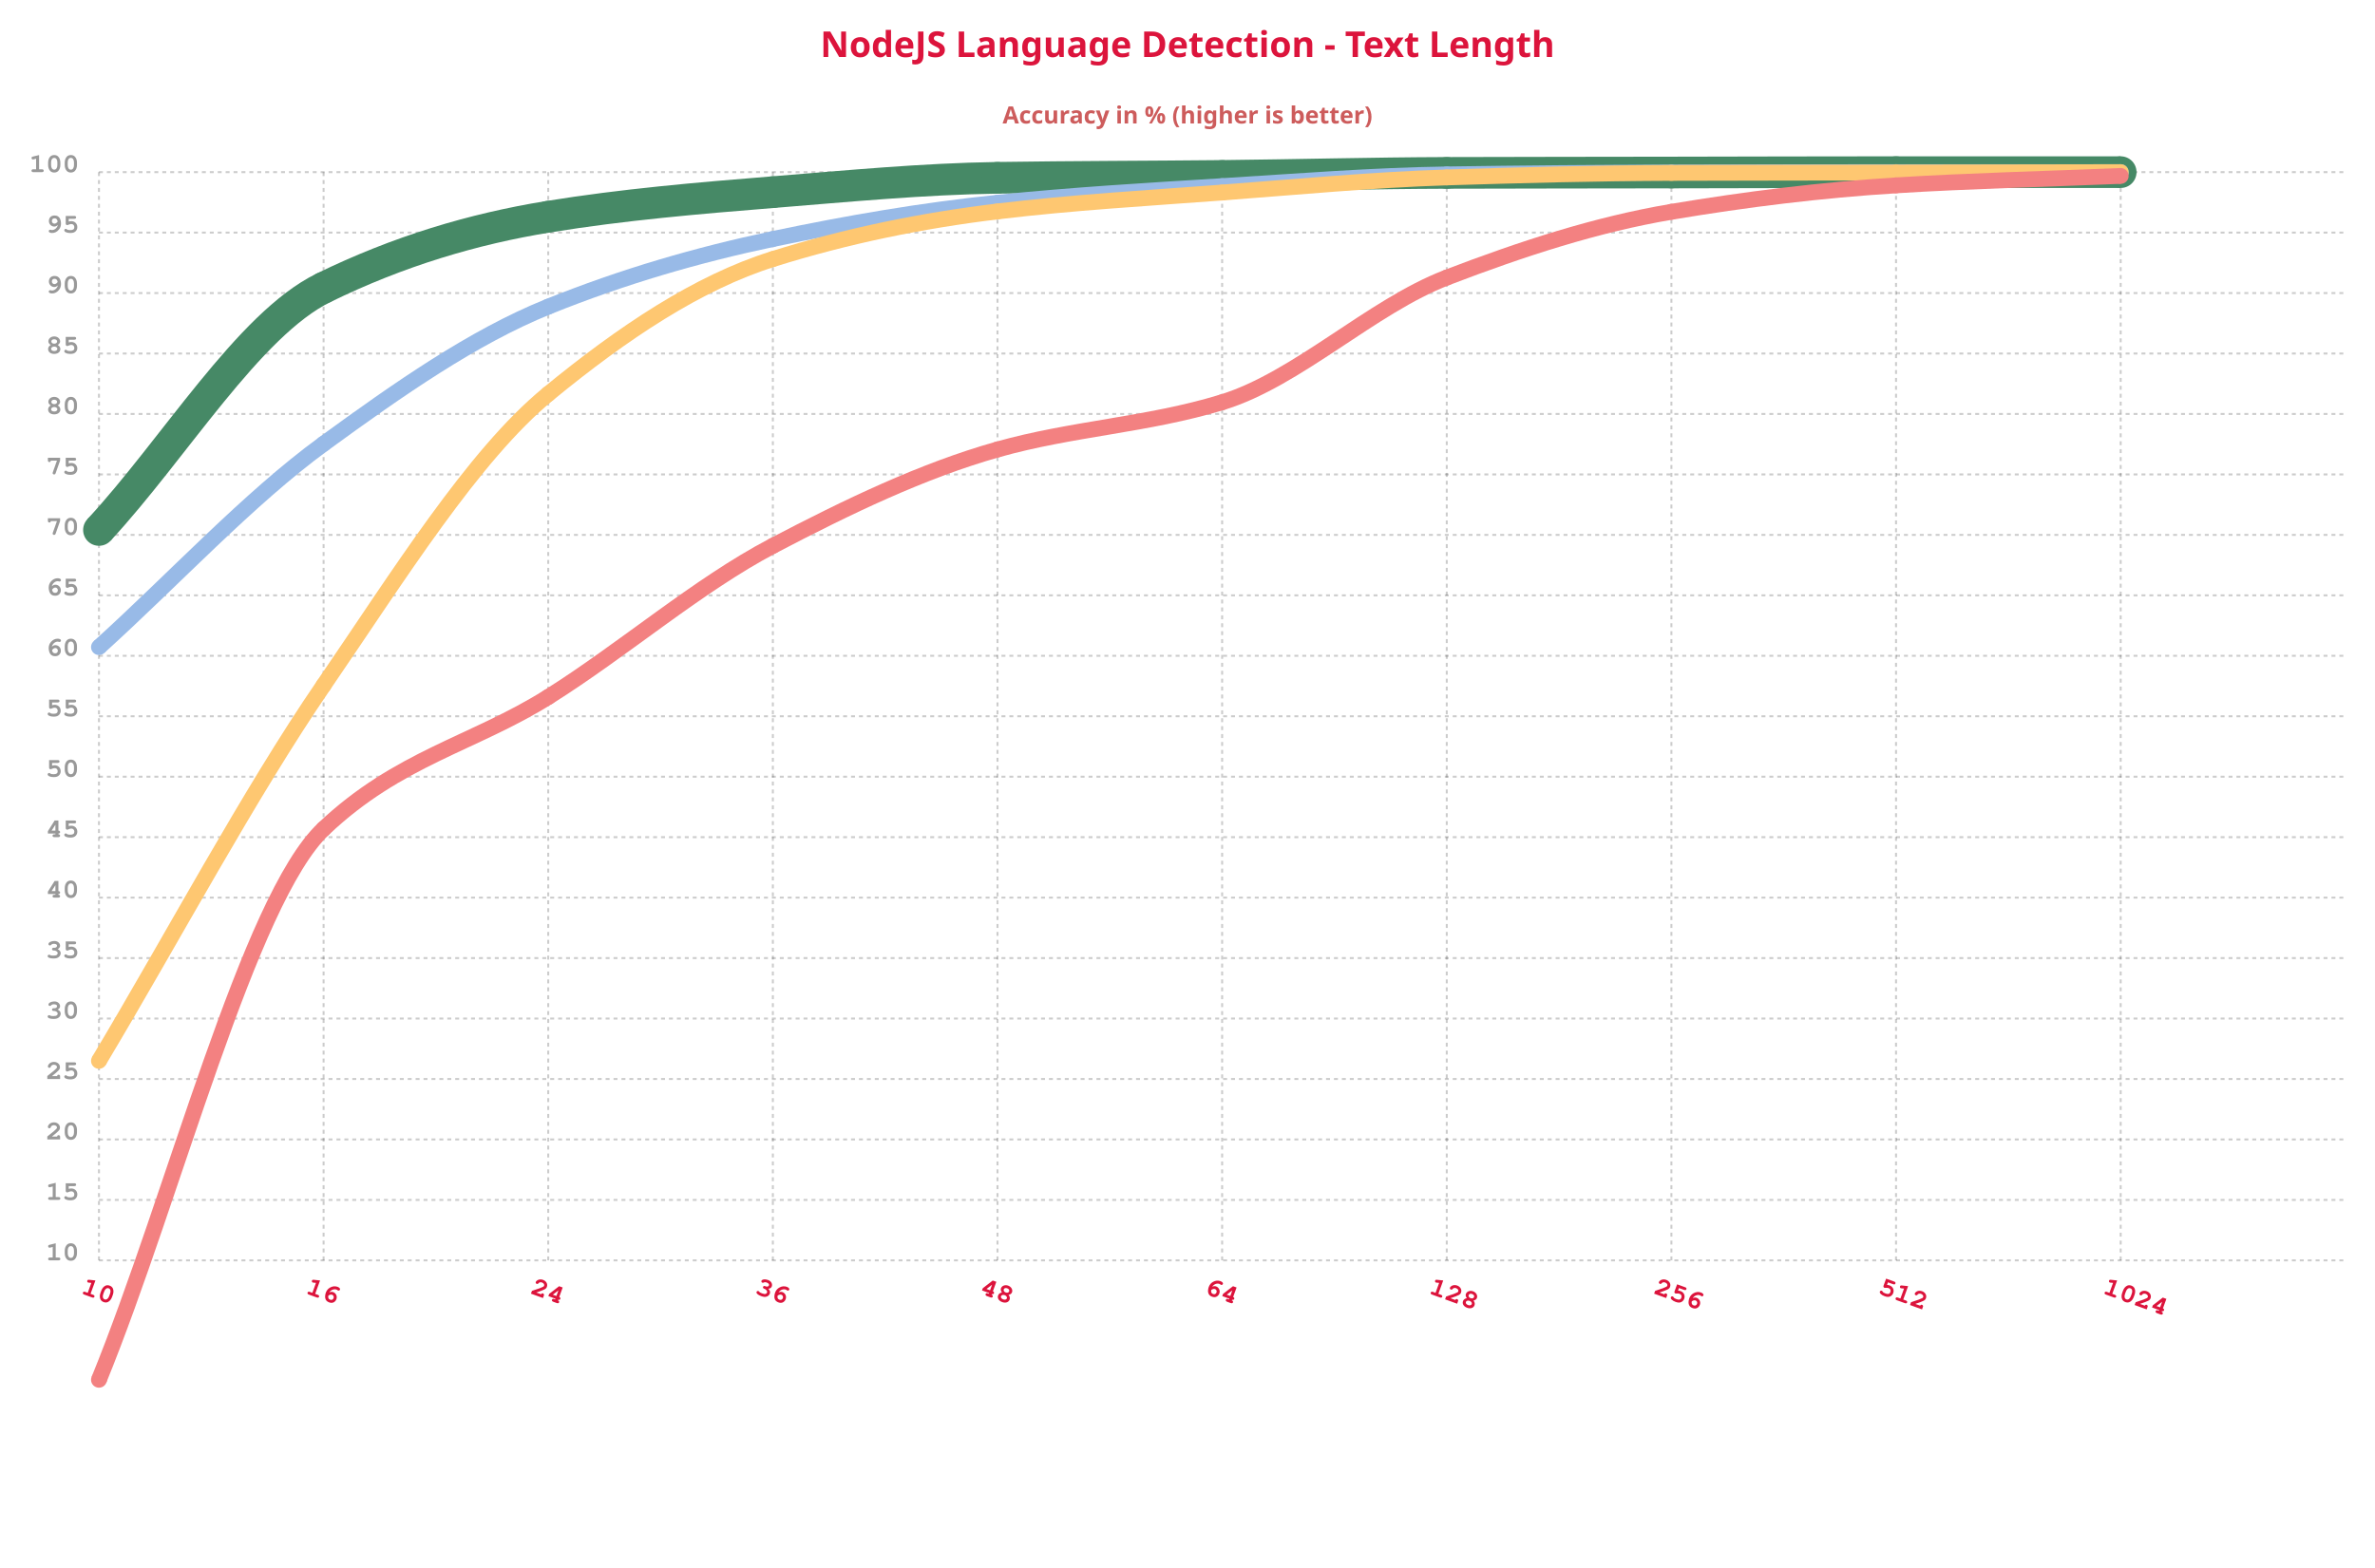
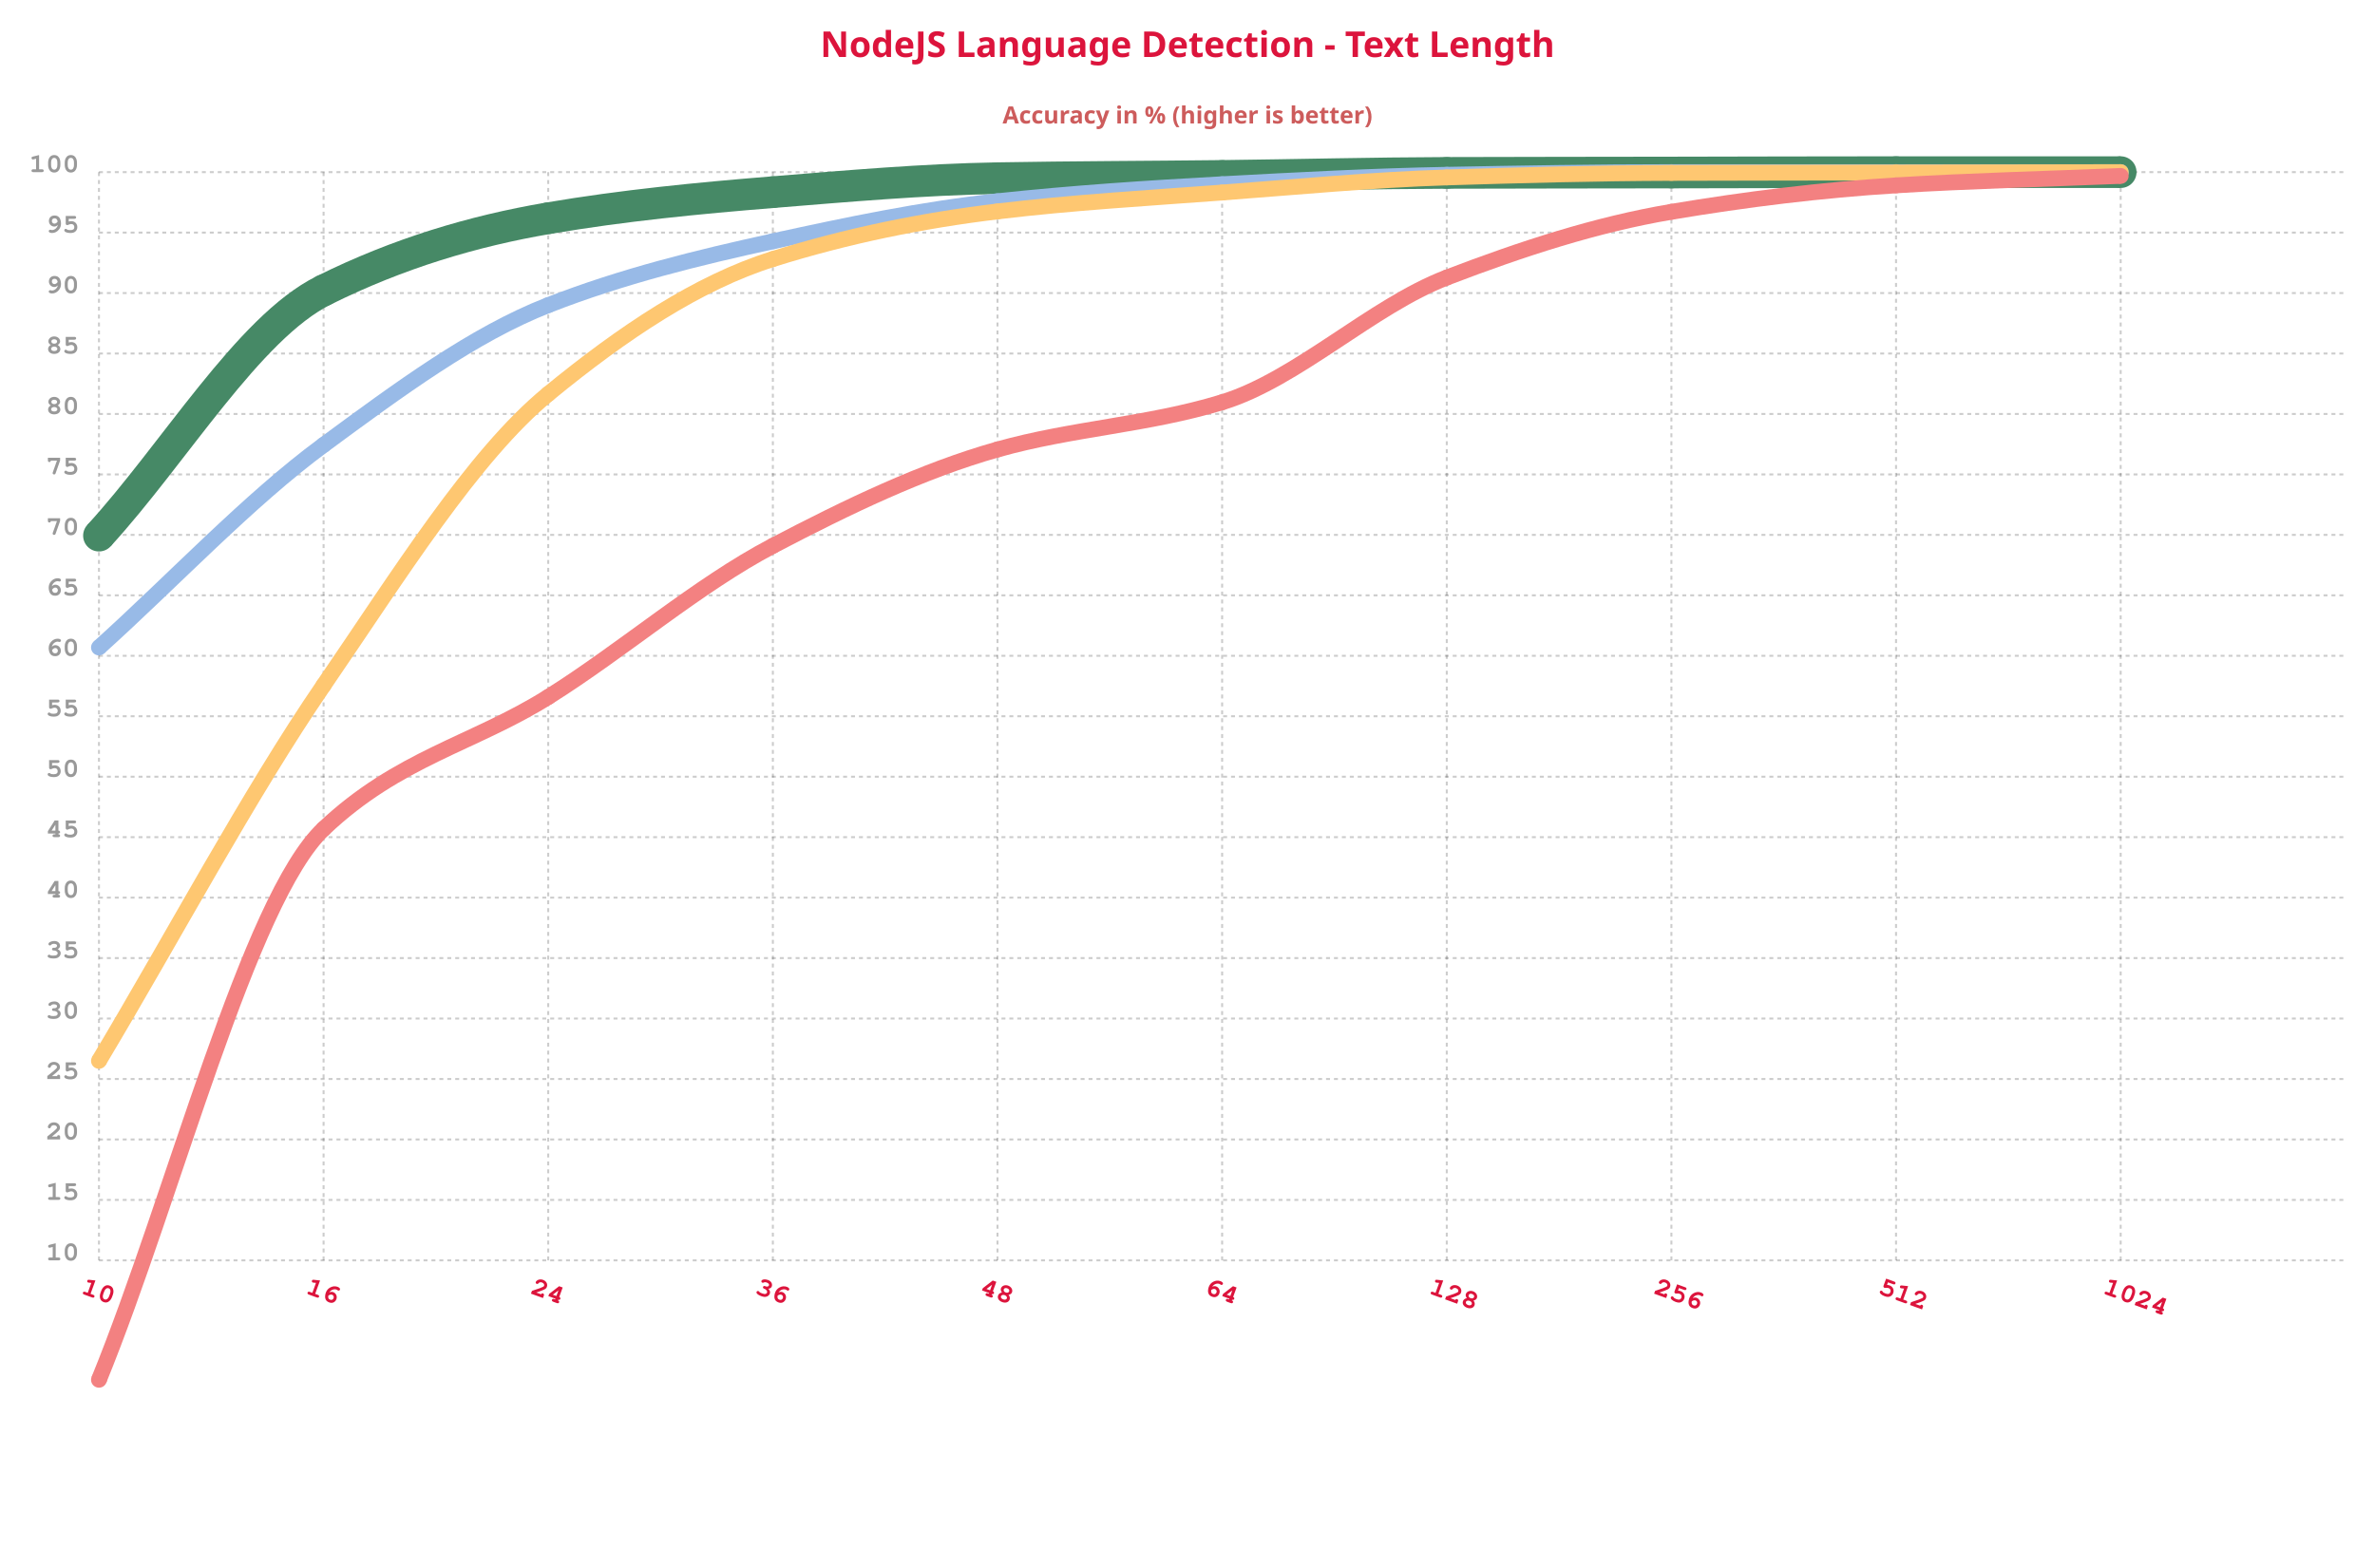
<svg xmlns="http://www.w3.org/2000/svg" xmlns:ns1="http://gionkunz.github.com/chartist-js/ct" width="1200" height="792" class="ct-chart-line" style="background:#FFF;background:#FFF;">
  <g class="ct-grids" transform="translate(0, 72)">
    <line x1="50" x2="50" y1="15" y2="565" class="ct-grid ct-horizontal" style="stroke:rgba(0,0,0,.2);stroke-width:1px;stroke-dasharray:2px;stroke-dasharray:2px;stroke-width:1px;stroke:rgba(0,0,0,.2);" />
    <line x1="163.5" x2="163.5" y1="15" y2="565" class="ct-grid ct-horizontal" style="stroke:rgba(0,0,0,.2);stroke-width:1px;stroke-dasharray:2px;stroke-dasharray:2px;stroke-width:1px;stroke:rgba(0,0,0,.2);" />
    <line x1="277" x2="277" y1="15" y2="565" class="ct-grid ct-horizontal" style="stroke:rgba(0,0,0,.2);stroke-width:1px;stroke-dasharray:2px;stroke-dasharray:2px;stroke-width:1px;stroke:rgba(0,0,0,.2);" />
    <line x1="390.5" x2="390.5" y1="15" y2="565" class="ct-grid ct-horizontal" style="stroke:rgba(0,0,0,.2);stroke-width:1px;stroke-dasharray:2px;stroke-dasharray:2px;stroke-width:1px;stroke:rgba(0,0,0,.2);" />
    <line x1="504" x2="504" y1="15" y2="565" class="ct-grid ct-horizontal" style="stroke:rgba(0,0,0,.2);stroke-width:1px;stroke-dasharray:2px;stroke-dasharray:2px;stroke-width:1px;stroke:rgba(0,0,0,.2);" />
    <line x1="617.5" x2="617.5" y1="15" y2="565" class="ct-grid ct-horizontal" style="stroke:rgba(0,0,0,.2);stroke-width:1px;stroke-dasharray:2px;stroke-dasharray:2px;stroke-width:1px;stroke:rgba(0,0,0,.2);" />
    <line x1="731" x2="731" y1="15" y2="565" class="ct-grid ct-horizontal" style="stroke:rgba(0,0,0,.2);stroke-width:1px;stroke-dasharray:2px;stroke-dasharray:2px;stroke-width:1px;stroke:rgba(0,0,0,.2);" />
    <line x1="844.5" x2="844.5" y1="15" y2="565" class="ct-grid ct-horizontal" style="stroke:rgba(0,0,0,.2);stroke-width:1px;stroke-dasharray:2px;stroke-dasharray:2px;stroke-width:1px;stroke:rgba(0,0,0,.2);" />
    <line x1="958" x2="958" y1="15" y2="565" class="ct-grid ct-horizontal" style="stroke:rgba(0,0,0,.2);stroke-width:1px;stroke-dasharray:2px;stroke-dasharray:2px;stroke-width:1px;stroke:rgba(0,0,0,.2);" />
    <line x1="1071.5" x2="1071.5" y1="15" y2="565" class="ct-grid ct-horizontal" style="stroke:rgba(0,0,0,.2);stroke-width:1px;stroke-dasharray:2px;stroke-dasharray:2px;stroke-width:1px;stroke:rgba(0,0,0,.2);" />
    <line y1="565" y2="565" x1="50" x2="1185" class="ct-grid ct-vertical" style="stroke:rgba(0,0,0,.2);stroke-width:1px;stroke-dasharray:2px;stroke-dasharray:2px;stroke-width:1px;stroke:rgba(0,0,0,.2);" />
    <line y1="534.444" y2="534.444" x1="50" x2="1185" class="ct-grid ct-vertical" style="stroke:rgba(0,0,0,.2);stroke-width:1px;stroke-dasharray:2px;stroke-dasharray:2px;stroke-width:1px;stroke:rgba(0,0,0,.2);" />
    <line y1="503.889" y2="503.889" x1="50" x2="1185" class="ct-grid ct-vertical" style="stroke:rgba(0,0,0,.2);stroke-width:1px;stroke-dasharray:2px;stroke-dasharray:2px;stroke-width:1px;stroke:rgba(0,0,0,.2);" />
    <line y1="473.333" y2="473.333" x1="50" x2="1185" class="ct-grid ct-vertical" style="stroke:rgba(0,0,0,.2);stroke-width:1px;stroke-dasharray:2px;stroke-dasharray:2px;stroke-width:1px;stroke:rgba(0,0,0,.2);" />
    <line y1="442.778" y2="442.778" x1="50" x2="1185" class="ct-grid ct-vertical" style="stroke:rgba(0,0,0,.2);stroke-width:1px;stroke-dasharray:2px;stroke-dasharray:2px;stroke-width:1px;stroke:rgba(0,0,0,.2);" />
    <line y1="412.222" y2="412.222" x1="50" x2="1185" class="ct-grid ct-vertical" style="stroke:rgba(0,0,0,.2);stroke-width:1px;stroke-dasharray:2px;stroke-dasharray:2px;stroke-width:1px;stroke:rgba(0,0,0,.2);" />
    <line y1="381.667" y2="381.667" x1="50" x2="1185" class="ct-grid ct-vertical" style="stroke:rgba(0,0,0,.2);stroke-width:1px;stroke-dasharray:2px;stroke-dasharray:2px;stroke-width:1px;stroke:rgba(0,0,0,.2);" />
    <line y1="351.111" y2="351.111" x1="50" x2="1185" class="ct-grid ct-vertical" style="stroke:rgba(0,0,0,.2);stroke-width:1px;stroke-dasharray:2px;stroke-dasharray:2px;stroke-width:1px;stroke:rgba(0,0,0,.2);" />
    <line y1="320.556" y2="320.556" x1="50" x2="1185" class="ct-grid ct-vertical" style="stroke:rgba(0,0,0,.2);stroke-width:1px;stroke-dasharray:2px;stroke-dasharray:2px;stroke-width:1px;stroke:rgba(0,0,0,.2);" />
    <line y1="290" y2="290" x1="50" x2="1185" class="ct-grid ct-vertical" style="stroke:rgba(0,0,0,.2);stroke-width:1px;stroke-dasharray:2px;stroke-dasharray:2px;stroke-width:1px;stroke:rgba(0,0,0,.2);" />
    <line y1="259.444" y2="259.444" x1="50" x2="1185" class="ct-grid ct-vertical" style="stroke:rgba(0,0,0,.2);stroke-width:1px;stroke-dasharray:2px;stroke-dasharray:2px;stroke-width:1px;stroke:rgba(0,0,0,.2);" />
    <line y1="228.889" y2="228.889" x1="50" x2="1185" class="ct-grid ct-vertical" style="stroke:rgba(0,0,0,.2);stroke-width:1px;stroke-dasharray:2px;stroke-dasharray:2px;stroke-width:1px;stroke:rgba(0,0,0,.2);" />
    <line y1="198.333" y2="198.333" x1="50" x2="1185" class="ct-grid ct-vertical" style="stroke:rgba(0,0,0,.2);stroke-width:1px;stroke-dasharray:2px;stroke-dasharray:2px;stroke-width:1px;stroke:rgba(0,0,0,.2);" />
    <line y1="167.778" y2="167.778" x1="50" x2="1185" class="ct-grid ct-vertical" style="stroke:rgba(0,0,0,.2);stroke-width:1px;stroke-dasharray:2px;stroke-dasharray:2px;stroke-width:1px;stroke:rgba(0,0,0,.2);" />
    <line y1="137.222" y2="137.222" x1="50" x2="1185" class="ct-grid ct-vertical" style="stroke:rgba(0,0,0,.2);stroke-width:1px;stroke-dasharray:2px;stroke-dasharray:2px;stroke-width:1px;stroke:rgba(0,0,0,.2);" />
    <line y1="106.667" y2="106.667" x1="50" x2="1185" class="ct-grid ct-vertical" style="stroke:rgba(0,0,0,.2);stroke-width:1px;stroke-dasharray:2px;stroke-dasharray:2px;stroke-width:1px;stroke:rgba(0,0,0,.2);" />
    <line y1="76.111" y2="76.111" x1="50" x2="1185" class="ct-grid ct-vertical" style="stroke:rgba(0,0,0,.2);stroke-width:1px;stroke-dasharray:2px;stroke-dasharray:2px;stroke-width:1px;stroke:rgba(0,0,0,.2);" />
    <line y1="45.556" y2="45.556" x1="50" x2="1185" class="ct-grid ct-vertical" style="stroke:rgba(0,0,0,.2);stroke-width:1px;stroke-dasharray:2px;stroke-dasharray:2px;stroke-width:1px;stroke:rgba(0,0,0,.2);" />
    <line y1="15" y2="15" x1="50" x2="1185" class="ct-grid ct-vertical" style="stroke:rgba(0,0,0,.2);stroke-width:1px;stroke-dasharray:2px;stroke-dasharray:2px;stroke-width:1px;stroke:rgba(0,0,0,.2);" />
  </g>
  <g transform="translate(0, 72)">
    <g class="ct-series ct-series-a">
-       <path d="M50,195.85C87.833,155.046,125.667,91.945,163.5,73.438C201.333,54.93,239.167,43.684,277,37.535C314.833,31.385,352.667,28.174,390.5,25.121C428.333,22.068,466.167,18.427,504,17.864C541.833,17.302,579.667,17.301,617.5,16.91C655.333,16.518,693.167,15.495,731,15.382C768.833,15.269,806.667,15.254,844.5,15.191C882.333,15.127,920.167,15,958,15C995.833,15,1033.667,15,1071.5,15" class="ct-line" style="stroke:#d70206;stroke:#d70206;fill:none;stroke-width:4px;stroke-width:4px;fill:none;stroke:#468966;stroke-width:16px !important;stroke-width:16px !important;stroke:#468966;" />
-       <line x1="50" y1="195.85" x2="50.01" y2="195.85" class="ct-point" ns1:value="70.4063" style="stroke:#d70206;stroke:#d70206;stroke-width:10px;stroke-linecap:round;stroke-linecap:round;stroke-width:10px;stroke:#468966;stroke-width:16px !important;stroke-width:16px !important;stroke:#468966;" />
-       <line x1="163.5" y1="73.438" x2="163.51" y2="73.438" class="ct-point" ns1:value="90.4375" style="stroke:#d70206;stroke:#d70206;stroke-width:10px;stroke-linecap:round;stroke-linecap:round;stroke-width:10px;stroke:#468966;stroke-width:16px !important;stroke-width:16px !important;stroke:#468966;" />
-       <line x1="277" y1="37.535" x2="277.01" y2="37.535" class="ct-point" ns1:value="96.3125" style="stroke:#d70206;stroke:#d70206;stroke-width:10px;stroke-linecap:round;stroke-linecap:round;stroke-width:10px;stroke:#468966;stroke-width:16px !important;stroke-width:16px !important;stroke:#468966;" />
+       <path d="M50,198.715C87.833,157.402,125.667,93.562,163.5,74.774C201.333,55.986,239.167,44.752,277,38.299C314.833,31.845,352.667,28.188,390.5,25.121C428.333,22.055,466.167,18.713,504,18.056C541.833,17.398,579.667,17.346,617.5,16.91C655.333,16.473,693.167,15.495,731,15.382C768.833,15.269,806.667,15.254,844.5,15.191C882.333,15.127,920.167,15,958,15C995.833,15,1033.667,15,1071.5,15" class="ct-line" style="stroke:#d70206;stroke:#d70206;fill:none;stroke-width:4px;stroke-width:4px;fill:none;stroke:#468966;stroke-width:16px !important;stroke-width:16px !important;stroke:#468966;" />
+       <line x1="50" y1="198.715" x2="50.01" y2="198.715" class="ct-point" ns1:value="69.9375" style="stroke:#d70206;stroke:#d70206;stroke-width:10px;stroke-linecap:round;stroke-linecap:round;stroke-width:10px;stroke:#468966;stroke-width:16px !important;stroke-width:16px !important;stroke:#468966;" />
+       <line x1="163.5" y1="74.774" x2="163.51" y2="74.774" class="ct-point" ns1:value="90.2188" style="stroke:#d70206;stroke:#d70206;stroke-width:10px;stroke-linecap:round;stroke-linecap:round;stroke-width:10px;stroke:#468966;stroke-width:16px !important;stroke-width:16px !important;stroke:#468966;" />
+       <line x1="277" y1="38.299" x2="277.01" y2="38.299" class="ct-point" ns1:value="96.1875" style="stroke:#d70206;stroke:#d70206;stroke-width:10px;stroke-linecap:round;stroke-linecap:round;stroke-width:10px;stroke:#468966;stroke-width:16px !important;stroke-width:16px !important;stroke:#468966;" />
      <line x1="390.5" y1="25.121" x2="390.51" y2="25.121" class="ct-point" ns1:value="98.3438" style="stroke:#d70206;stroke:#d70206;stroke-width:10px;stroke-linecap:round;stroke-linecap:round;stroke-width:10px;stroke:#468966;stroke-width:16px !important;stroke-width:16px !important;stroke:#468966;" />
-       <line x1="504" y1="17.864" x2="504.01" y2="17.864" class="ct-point" ns1:value="99.5313" style="stroke:#d70206;stroke:#d70206;stroke-width:10px;stroke-linecap:round;stroke-linecap:round;stroke-width:10px;stroke:#468966;stroke-width:16px !important;stroke-width:16px !important;stroke:#468966;" />
+       <line x1="504" y1="18.056" x2="504.01" y2="18.056" class="ct-point" ns1:value="99.5" style="stroke:#d70206;stroke:#d70206;stroke-width:10px;stroke-linecap:round;stroke-linecap:round;stroke-width:10px;stroke:#468966;stroke-width:16px !important;stroke-width:16px !important;stroke:#468966;" />
      <line x1="617.5" y1="16.91" x2="617.51" y2="16.91" class="ct-point" ns1:value="99.6875" style="stroke:#d70206;stroke:#d70206;stroke-width:10px;stroke-linecap:round;stroke-linecap:round;stroke-width:10px;stroke:#468966;stroke-width:16px !important;stroke-width:16px !important;stroke:#468966;" />
      <line x1="731" y1="15.382" x2="731.01" y2="15.382" class="ct-point" ns1:value="99.9375" style="stroke:#d70206;stroke:#d70206;stroke-width:10px;stroke-linecap:round;stroke-linecap:round;stroke-width:10px;stroke:#468966;stroke-width:16px !important;stroke-width:16px !important;stroke:#468966;" />
      <line x1="844.5" y1="15.191" x2="844.51" y2="15.191" class="ct-point" ns1:value="99.9688" style="stroke:#d70206;stroke:#d70206;stroke-width:10px;stroke-linecap:round;stroke-linecap:round;stroke-width:10px;stroke:#468966;stroke-width:16px !important;stroke-width:16px !important;stroke:#468966;" />
      <line x1="958" y1="15" x2="958.01" y2="15" class="ct-point" ns1:value="100" style="stroke:#d70206;stroke:#d70206;stroke-width:10px;stroke-linecap:round;stroke-linecap:round;stroke-width:10px;stroke:#468966;stroke-width:16px !important;stroke-width:16px !important;stroke:#468966;" />
      <line x1="1071.5" y1="15" x2="1071.51" y2="15" class="ct-point" ns1:value="100" style="stroke:#d70206;stroke:#d70206;stroke-width:10px;stroke-linecap:round;stroke-linecap:round;stroke-width:10px;stroke:#468966;stroke-width:16px !important;stroke-width:16px !important;stroke:#468966;" />
    </g>
    <g class="ct-series ct-series-b">
-       <path d="M50,255.052C87.833,220.804,125.667,179.904,163.5,152.309C201.333,124.713,239.167,98.249,277,82.986C314.833,67.723,352.667,56.757,390.5,48.802C428.333,40.846,466.167,34.31,504,30.468C541.833,26.627,579.667,24.381,617.5,22.066C655.333,19.75,693.167,16.694,731,16.146C768.833,15.598,806.667,15.297,844.5,15.191C882.333,15.085,920.167,15,958,15C995.833,15,1033.667,15,1071.5,15" class="ct-line" style="stroke:#f05b4f;stroke:#f05b4f;fill:none;stroke-width:4px;stroke-width:4px;fill:none;stroke:#98BAE7;stroke-width:8px !important;stroke-width:8px !important;stroke:#98BAE7;" />
-       <line x1="50" y1="255.052" x2="50.01" y2="255.052" class="ct-point" ns1:value="60.7188" style="stroke:#f05b4f;stroke:#f05b4f;stroke-width:10px;stroke-linecap:round;stroke-linecap:round;stroke-width:10px;stroke:#98BAE7;stroke-width:8px !important;stroke-width:8px !important;stroke:#98BAE7;" />
-       <line x1="163.5" y1="152.309" x2="163.51" y2="152.309" class="ct-point" ns1:value="77.5313" style="stroke:#f05b4f;stroke:#f05b4f;stroke-width:10px;stroke-linecap:round;stroke-linecap:round;stroke-width:10px;stroke:#98BAE7;stroke-width:8px !important;stroke-width:8px !important;stroke:#98BAE7;" />
-       <line x1="277" y1="82.986" x2="277.01" y2="82.986" class="ct-point" ns1:value="88.875" style="stroke:#f05b4f;stroke:#f05b4f;stroke-width:10px;stroke-linecap:round;stroke-linecap:round;stroke-width:10px;stroke:#98BAE7;stroke-width:8px !important;stroke-width:8px !important;stroke:#98BAE7;" />
-       <line x1="390.5" y1="48.802" x2="390.51" y2="48.802" class="ct-point" ns1:value="94.4688" style="stroke:#f05b4f;stroke:#f05b4f;stroke-width:10px;stroke-linecap:round;stroke-linecap:round;stroke-width:10px;stroke:#98BAE7;stroke-width:8px !important;stroke-width:8px !important;stroke:#98BAE7;" />
-       <line x1="504" y1="30.468" x2="504.01" y2="30.468" class="ct-point" ns1:value="97.4688" style="stroke:#f05b4f;stroke:#f05b4f;stroke-width:10px;stroke-linecap:round;stroke-linecap:round;stroke-width:10px;stroke:#98BAE7;stroke-width:8px !important;stroke-width:8px !important;stroke:#98BAE7;" />
-       <line x1="617.5" y1="22.066" x2="617.51" y2="22.066" class="ct-point" ns1:value="98.8438" style="stroke:#f05b4f;stroke:#f05b4f;stroke-width:10px;stroke-linecap:round;stroke-linecap:round;stroke-width:10px;stroke:#98BAE7;stroke-width:8px !important;stroke-width:8px !important;stroke:#98BAE7;" />
-       <line x1="731" y1="16.146" x2="731.01" y2="16.146" class="ct-point" ns1:value="99.8125" style="stroke:#f05b4f;stroke:#f05b4f;stroke-width:10px;stroke-linecap:round;stroke-linecap:round;stroke-width:10px;stroke:#98BAE7;stroke-width:8px !important;stroke-width:8px !important;stroke:#98BAE7;" />
-       <line x1="844.5" y1="15.191" x2="844.51" y2="15.191" class="ct-point" ns1:value="99.9688" style="stroke:#f05b4f;stroke:#f05b4f;stroke-width:10px;stroke-linecap:round;stroke-linecap:round;stroke-width:10px;stroke:#98BAE7;stroke-width:8px !important;stroke-width:8px !important;stroke:#98BAE7;" />
+       <path d="M50,255.243C87.833,221.123,125.667,180.751,163.5,152.882C201.333,125.013,239.167,96.992,277,82.222C314.833,67.452,352.667,58.241,390.5,49.948C428.333,41.654,466.167,33.726,504,29.705C541.833,25.683,579.667,23.157,617.5,21.111C655.333,19.065,693.167,17.033,731,16.337C768.833,15.64,806.667,15,844.5,15C882.333,15,920.167,15,958,15C995.833,15,1033.667,15,1071.5,15" class="ct-line" style="stroke:#f05b4f;stroke:#f05b4f;fill:none;stroke-width:4px;stroke-width:4px;fill:none;stroke:#98BAE7;stroke-width:8px !important;stroke-width:8px !important;stroke:#98BAE7;" />
+       <line x1="50" y1="255.243" x2="50.01" y2="255.243" class="ct-point" ns1:value="60.6875" style="stroke:#f05b4f;stroke:#f05b4f;stroke-width:10px;stroke-linecap:round;stroke-linecap:round;stroke-width:10px;stroke:#98BAE7;stroke-width:8px !important;stroke-width:8px !important;stroke:#98BAE7;" />
+       <line x1="163.5" y1="152.882" x2="163.51" y2="152.882" class="ct-point" ns1:value="77.4375" style="stroke:#f05b4f;stroke:#f05b4f;stroke-width:10px;stroke-linecap:round;stroke-linecap:round;stroke-width:10px;stroke:#98BAE7;stroke-width:8px !important;stroke-width:8px !important;stroke:#98BAE7;" />
+       <line x1="277" y1="82.222" x2="277.01" y2="82.222" class="ct-point" ns1:value="89" style="stroke:#f05b4f;stroke:#f05b4f;stroke-width:10px;stroke-linecap:round;stroke-linecap:round;stroke-width:10px;stroke:#98BAE7;stroke-width:8px !important;stroke-width:8px !important;stroke:#98BAE7;" />
+       <line x1="390.5" y1="49.948" x2="390.51" y2="49.948" class="ct-point" ns1:value="94.2813" style="stroke:#f05b4f;stroke:#f05b4f;stroke-width:10px;stroke-linecap:round;stroke-linecap:round;stroke-width:10px;stroke:#98BAE7;stroke-width:8px !important;stroke-width:8px !important;stroke:#98BAE7;" />
+       <line x1="504" y1="29.705" x2="504.01" y2="29.705" class="ct-point" ns1:value="97.5938" style="stroke:#f05b4f;stroke:#f05b4f;stroke-width:10px;stroke-linecap:round;stroke-linecap:round;stroke-width:10px;stroke:#98BAE7;stroke-width:8px !important;stroke-width:8px !important;stroke:#98BAE7;" />
+       <line x1="617.5" y1="21.111" x2="617.51" y2="21.111" class="ct-point" ns1:value="99" style="stroke:#f05b4f;stroke:#f05b4f;stroke-width:10px;stroke-linecap:round;stroke-linecap:round;stroke-width:10px;stroke:#98BAE7;stroke-width:8px !important;stroke-width:8px !important;stroke:#98BAE7;" />
+       <line x1="731" y1="16.337" x2="731.01" y2="16.337" class="ct-point" ns1:value="99.7813" style="stroke:#f05b4f;stroke:#f05b4f;stroke-width:10px;stroke-linecap:round;stroke-linecap:round;stroke-width:10px;stroke:#98BAE7;stroke-width:8px !important;stroke-width:8px !important;stroke:#98BAE7;" />
+       <line x1="844.5" y1="15" x2="844.51" y2="15" class="ct-point" ns1:value="100" style="stroke:#f05b4f;stroke:#f05b4f;stroke-width:10px;stroke-linecap:round;stroke-linecap:round;stroke-width:10px;stroke:#98BAE7;stroke-width:8px !important;stroke-width:8px !important;stroke:#98BAE7;" />
      <line x1="958" y1="15" x2="958.01" y2="15" class="ct-point" ns1:value="100" style="stroke:#f05b4f;stroke:#f05b4f;stroke-width:10px;stroke-linecap:round;stroke-linecap:round;stroke-width:10px;stroke:#98BAE7;stroke-width:8px !important;stroke-width:8px !important;stroke:#98BAE7;" />
      <line x1="1071.5" y1="15" x2="1071.51" y2="15" class="ct-point" ns1:value="100" style="stroke:#f05b4f;stroke:#f05b4f;stroke-width:10px;stroke-linecap:round;stroke-linecap:round;stroke-width:10px;stroke:#98BAE7;stroke-width:8px !important;stroke-width:8px !important;stroke:#98BAE7;" />
    </g>
    <g class="ct-series ct-series-c">
      <path d="M50,464.167C87.833,400.891,125.667,329.621,163.5,274.34C201.333,219.059,239.167,158.167,277,127.1C314.833,96.034,352.667,70.78,390.5,58.924C428.333,47.067,466.167,39.418,504,34.861C541.833,30.304,579.667,28.142,617.5,25.313C655.333,22.483,693.167,18.849,731,17.674C768.833,16.498,806.667,15.5,844.5,15.382C882.333,15.264,920.167,15.254,958,15.191C995.833,15.127,1033.667,15.064,1071.5,15" class="ct-line" style="stroke:#f4c63d;stroke:#f4c63d;fill:none;stroke-width:4px;stroke-width:4px;fill:none;stroke:#FEC771;stroke-width:8px !important;stroke-width:8px !important;stroke:#FEC771;" />
      <line x1="50" y1="464.167" x2="50.01" y2="464.167" class="ct-point" ns1:value="26.5" style="stroke:#f4c63d;stroke:#f4c63d;stroke-width:10px;stroke-linecap:round;stroke-linecap:round;stroke-width:10px;stroke:#FEC771;stroke-width:8px !important;stroke-width:8px !important;stroke:#FEC771;" />
      <line x1="163.5" y1="274.34" x2="163.51" y2="274.34" class="ct-point" ns1:value="57.5625" style="stroke:#f4c63d;stroke:#f4c63d;stroke-width:10px;stroke-linecap:round;stroke-linecap:round;stroke-width:10px;stroke:#FEC771;stroke-width:8px !important;stroke-width:8px !important;stroke:#FEC771;" />
      <line x1="277" y1="127.1" x2="277.01" y2="127.1" class="ct-point" ns1:value="81.6563" style="stroke:#f4c63d;stroke:#f4c63d;stroke-width:10px;stroke-linecap:round;stroke-linecap:round;stroke-width:10px;stroke:#FEC771;stroke-width:8px !important;stroke-width:8px !important;stroke:#FEC771;" />
      <line x1="390.5" y1="58.924" x2="390.51" y2="58.924" class="ct-point" ns1:value="92.8125" style="stroke:#f4c63d;stroke:#f4c63d;stroke-width:10px;stroke-linecap:round;stroke-linecap:round;stroke-width:10px;stroke:#FEC771;stroke-width:8px !important;stroke-width:8px !important;stroke:#FEC771;" />
      <line x1="504" y1="34.861" x2="504.01" y2="34.861" class="ct-point" ns1:value="96.75" style="stroke:#f4c63d;stroke:#f4c63d;stroke-width:10px;stroke-linecap:round;stroke-linecap:round;stroke-width:10px;stroke:#FEC771;stroke-width:8px !important;stroke-width:8px !important;stroke:#FEC771;" />
      <line x1="617.5" y1="25.312" x2="617.51" y2="25.312" class="ct-point" ns1:value="98.3125" style="stroke:#f4c63d;stroke:#f4c63d;stroke-width:10px;stroke-linecap:round;stroke-linecap:round;stroke-width:10px;stroke:#FEC771;stroke-width:8px !important;stroke-width:8px !important;stroke:#FEC771;" />
      <line x1="731" y1="17.674" x2="731.01" y2="17.674" class="ct-point" ns1:value="99.5625" style="stroke:#f4c63d;stroke:#f4c63d;stroke-width:10px;stroke-linecap:round;stroke-linecap:round;stroke-width:10px;stroke:#FEC771;stroke-width:8px !important;stroke-width:8px !important;stroke:#FEC771;" />
      <line x1="844.5" y1="15.382" x2="844.51" y2="15.382" class="ct-point" ns1:value="99.9375" style="stroke:#f4c63d;stroke:#f4c63d;stroke-width:10px;stroke-linecap:round;stroke-linecap:round;stroke-width:10px;stroke:#FEC771;stroke-width:8px !important;stroke-width:8px !important;stroke:#FEC771;" />
      <line x1="958" y1="15.191" x2="958.01" y2="15.191" class="ct-point" ns1:value="99.9688" style="stroke:#f4c63d;stroke:#f4c63d;stroke-width:10px;stroke-linecap:round;stroke-linecap:round;stroke-width:10px;stroke:#FEC771;stroke-width:8px !important;stroke-width:8px !important;stroke:#FEC771;" />
      <line x1="1071.5" y1="15" x2="1071.51" y2="15" class="ct-point" ns1:value="100" style="stroke:#f4c63d;stroke:#f4c63d;stroke-width:10px;stroke-linecap:round;stroke-linecap:round;stroke-width:10px;stroke:#FEC771;stroke-width:8px !important;stroke-width:8px !important;stroke:#FEC771;" />
    </g>
    <g class="ct-series ct-series-d">
-       <path d="M50,625.347C87.833,532.535,125.667,382.761,163.5,346.91C201.333,311.058,239.167,303.989,277,280.26C314.833,256.531,352.667,223.697,390.5,203.871C428.333,184.045,466.167,165.853,504,155.174C541.833,144.494,579.667,142.844,617.5,131.302C655.333,119.759,693.167,82.786,731,68.281C768.833,53.776,806.667,41.407,844.5,35.052C882.333,28.696,920.167,24.026,958,21.684C995.833,19.342,1033.667,18.507,1071.5,16.918" class="ct-line" style="stroke:#d17905;stroke:#d17905;fill:none;stroke-width:4px;stroke-width:4px;fill:none;stroke:#F38181;stroke-width:8px !important;stroke-width:8px !important;stroke:#F38181;" />
+       <path d="M50,625.347C87.833,532.535,125.667,382.761,163.5,346.91C201.333,311.058,239.167,303.989,277,280.26C314.833,256.531,352.667,223.697,390.5,203.871C428.333,184.045,466.167,165.853,504,155.174C541.833,144.494,579.667,142.844,617.5,131.302C655.333,119.759,693.167,82.786,731,68.281C768.833,53.776,806.667,41.407,844.5,35.052C882.333,28.696,920.167,24.027,958,21.684C995.833,19.341,1033.667,18.505,1071.5,16.915" class="ct-line" style="stroke:#d17905;stroke:#d17905;fill:none;stroke-width:4px;stroke-width:4px;fill:none;stroke:#F38181;stroke-width:8px !important;stroke-width:8px !important;stroke:#F38181;" />
      <line x1="50" y1="625.347" x2="50.01" y2="625.347" class="ct-point" ns1:value="0.125" style="stroke:#d17905;stroke:#d17905;stroke-width:10px;stroke-linecap:round;stroke-linecap:round;stroke-width:10px;stroke:#F38181;stroke-width:8px !important;stroke-width:8px !important;stroke:#F38181;" />
      <line x1="163.5" y1="346.91" x2="163.51" y2="346.91" class="ct-point" ns1:value="45.6875" style="stroke:#d17905;stroke:#d17905;stroke-width:10px;stroke-linecap:round;stroke-linecap:round;stroke-width:10px;stroke:#F38181;stroke-width:8px !important;stroke-width:8px !important;stroke:#F38181;" />
      <line x1="277" y1="280.26" x2="277.01" y2="280.26" class="ct-point" ns1:value="56.5938" style="stroke:#d17905;stroke:#d17905;stroke-width:10px;stroke-linecap:round;stroke-linecap:round;stroke-width:10px;stroke:#F38181;stroke-width:8px !important;stroke-width:8px !important;stroke:#F38181;" />
      <line x1="390.5" y1="203.871" x2="390.51" y2="203.871" class="ct-point" ns1:value="69.0938" style="stroke:#d17905;stroke:#d17905;stroke-width:10px;stroke-linecap:round;stroke-linecap:round;stroke-width:10px;stroke:#F38181;stroke-width:8px !important;stroke-width:8px !important;stroke:#F38181;" />
      <line x1="504" y1="155.174" x2="504.01" y2="155.174" class="ct-point" ns1:value="77.0625" style="stroke:#d17905;stroke:#d17905;stroke-width:10px;stroke-linecap:round;stroke-linecap:round;stroke-width:10px;stroke:#F38181;stroke-width:8px !important;stroke-width:8px !important;stroke:#F38181;" />
      <line x1="617.5" y1="131.302" x2="617.51" y2="131.302" class="ct-point" ns1:value="80.9688" style="stroke:#d17905;stroke:#d17905;stroke-width:10px;stroke-linecap:round;stroke-linecap:round;stroke-width:10px;stroke:#F38181;stroke-width:8px !important;stroke-width:8px !important;stroke:#F38181;" />
      <line x1="731" y1="68.281" x2="731.01" y2="68.281" class="ct-point" ns1:value="91.2813" style="stroke:#d17905;stroke:#d17905;stroke-width:10px;stroke-linecap:round;stroke-linecap:round;stroke-width:10px;stroke:#F38181;stroke-width:8px !important;stroke-width:8px !important;stroke:#F38181;" />
      <line x1="844.5" y1="35.052" x2="844.51" y2="35.052" class="ct-point" ns1:value="96.7188" style="stroke:#d17905;stroke:#d17905;stroke-width:10px;stroke-linecap:round;stroke-linecap:round;stroke-width:10px;stroke:#F38181;stroke-width:8px !important;stroke-width:8px !important;stroke:#F38181;" />
      <line x1="958" y1="21.684" x2="958.01" y2="21.684" class="ct-point" ns1:value="98.9063" style="stroke:#d17905;stroke:#d17905;stroke-width:10px;stroke-linecap:round;stroke-linecap:round;stroke-width:10px;stroke:#F38181;stroke-width:8px !important;stroke-width:8px !important;stroke:#F38181;" />
-       <line x1="1071.5" y1="16.918" x2="1071.51" y2="16.918" class="ct-point" ns1:value="99.6861" style="stroke:#d17905;stroke:#d17905;stroke-width:10px;stroke-linecap:round;stroke-linecap:round;stroke-width:10px;stroke:#F38181;stroke-width:8px !important;stroke-width:8px !important;stroke:#F38181;" />
+       <line x1="1071.5" y1="16.915" x2="1071.51" y2="16.915" class="ct-point" ns1:value="99.6866" style="stroke:#d17905;stroke:#d17905;stroke-width:10px;stroke-linecap:round;stroke-linecap:round;stroke-width:10px;stroke:#F38181;stroke-width:8px !important;stroke-width:8px !important;stroke:#F38181;" />
    </g>
  </g>
  <g class="ct-labels" transform="translate(0, 72)">
    <text x="50" y="585" width="113.5" height="20" class="ct-label ct-horizontal ct-end" transform="rotate(20, 50, 585) translate(-10, 0)" style="text-anchor:start;text-align:left;display:block;fill:rgba(0,0,0,.4);color:rgba(0,0,0,.4);font-size:12px;line-height:1;line-height:1;font-size:12px;color:rgba(0,0,0,.4);fill:rgba(0,0,0,.4);font-family:Courier;font-weight:bold;font-size:14px;fill:crimson;text-anchor:start;text-anchor:start;fill:crimson;font-size:14px;font-weight:bold;font-family:Courier;">10</text>
    <text x="163.5" y="585" width="113.5" height="20" class="ct-label ct-horizontal ct-end" transform="rotate(20, 163.5, 585) translate(-10, 0)" style="text-anchor:start;text-align:left;display:block;fill:rgba(0,0,0,.4);color:rgba(0,0,0,.4);font-size:12px;line-height:1;line-height:1;font-size:12px;color:rgba(0,0,0,.4);fill:rgba(0,0,0,.4);font-family:Courier;font-weight:bold;font-size:14px;fill:crimson;text-anchor:start;text-anchor:start;fill:crimson;font-size:14px;font-weight:bold;font-family:Courier;">16</text>
    <text x="277" y="585" width="113.5" height="20" class="ct-label ct-horizontal ct-end" transform="rotate(20, 277, 585) translate(-10, 0)" style="text-anchor:start;text-align:left;display:block;fill:rgba(0,0,0,.4);color:rgba(0,0,0,.4);font-size:12px;line-height:1;line-height:1;font-size:12px;color:rgba(0,0,0,.4);fill:rgba(0,0,0,.4);font-family:Courier;font-weight:bold;font-size:14px;fill:crimson;text-anchor:start;text-anchor:start;fill:crimson;font-size:14px;font-weight:bold;font-family:Courier;">24</text>
    <text x="390.5" y="585" width="113.5" height="20" class="ct-label ct-horizontal ct-end" transform="rotate(20, 390.5, 585) translate(-10, 0)" style="text-anchor:start;text-align:left;display:block;fill:rgba(0,0,0,.4);color:rgba(0,0,0,.4);font-size:12px;line-height:1;line-height:1;font-size:12px;color:rgba(0,0,0,.4);fill:rgba(0,0,0,.4);font-family:Courier;font-weight:bold;font-size:14px;fill:crimson;text-anchor:start;text-anchor:start;fill:crimson;font-size:14px;font-weight:bold;font-family:Courier;">36</text>
    <text x="504" y="585" width="113.5" height="20" class="ct-label ct-horizontal ct-end" transform="rotate(20, 504, 585) translate(-10, 0)" style="text-anchor:start;text-align:left;display:block;fill:rgba(0,0,0,.4);color:rgba(0,0,0,.4);font-size:12px;line-height:1;line-height:1;font-size:12px;color:rgba(0,0,0,.4);fill:rgba(0,0,0,.4);font-family:Courier;font-weight:bold;font-size:14px;fill:crimson;text-anchor:start;text-anchor:start;fill:crimson;font-size:14px;font-weight:bold;font-family:Courier;">48</text>
    <text x="617.5" y="585" width="113.5" height="20" class="ct-label ct-horizontal ct-end" transform="rotate(20, 617.5, 585) translate(-10, 0)" style="text-anchor:start;text-align:left;display:block;fill:rgba(0,0,0,.4);color:rgba(0,0,0,.4);font-size:12px;line-height:1;line-height:1;font-size:12px;color:rgba(0,0,0,.4);fill:rgba(0,0,0,.4);font-family:Courier;font-weight:bold;font-size:14px;fill:crimson;text-anchor:start;text-anchor:start;fill:crimson;font-size:14px;font-weight:bold;font-family:Courier;">64</text>
    <text x="731" y="585" width="113.5" height="20" class="ct-label ct-horizontal ct-end" transform="rotate(20, 731, 585) translate(-10, 0)" style="text-anchor:start;text-align:left;display:block;fill:rgba(0,0,0,.4);color:rgba(0,0,0,.4);font-size:12px;line-height:1;line-height:1;font-size:12px;color:rgba(0,0,0,.4);fill:rgba(0,0,0,.4);font-family:Courier;font-weight:bold;font-size:14px;fill:crimson;text-anchor:start;text-anchor:start;fill:crimson;font-size:14px;font-weight:bold;font-family:Courier;">128</text>
    <text x="844.5" y="585" width="113.5" height="20" class="ct-label ct-horizontal ct-end" transform="rotate(20, 844.5, 585) translate(-10, 0)" style="text-anchor:start;text-align:left;display:block;fill:rgba(0,0,0,.4);color:rgba(0,0,0,.4);font-size:12px;line-height:1;line-height:1;font-size:12px;color:rgba(0,0,0,.4);fill:rgba(0,0,0,.4);font-family:Courier;font-weight:bold;font-size:14px;fill:crimson;text-anchor:start;text-anchor:start;fill:crimson;font-size:14px;font-weight:bold;font-family:Courier;">256</text>
    <text x="958" y="585" width="113.5" height="20" class="ct-label ct-horizontal ct-end" transform="rotate(20, 958, 585) translate(-10, 0)" style="text-anchor:start;text-align:left;display:block;fill:rgba(0,0,0,.4);color:rgba(0,0,0,.4);font-size:12px;line-height:1;line-height:1;font-size:12px;color:rgba(0,0,0,.4);fill:rgba(0,0,0,.4);font-family:Courier;font-weight:bold;font-size:14px;fill:crimson;text-anchor:start;text-anchor:start;fill:crimson;font-size:14px;font-weight:bold;font-family:Courier;">512</text>
    <text x="1071.5" y="585" width="113.5" height="20" class="ct-label ct-horizontal ct-end" transform="rotate(20, 1071.5, 585) translate(-10, 0)" style="text-anchor:start;text-align:left;display:block;fill:rgba(0,0,0,.4);color:rgba(0,0,0,.4);font-size:12px;line-height:1;line-height:1;font-size:12px;color:rgba(0,0,0,.4);fill:rgba(0,0,0,.4);font-family:Courier;font-weight:bold;font-size:14px;fill:crimson;text-anchor:start;text-anchor:start;fill:crimson;font-size:14px;font-weight:bold;font-family:Courier;">1024</text>
    <text y="565" x="40" height="30.556" width="30" class="ct-label ct-vertical ct-start" style="text-anchor:end;text-align:right;display:block;fill:rgba(0,0,0,.4);color:rgba(0,0,0,.4);font-size:12px;line-height:1;line-height:1;font-size:12px;color:rgba(0,0,0,.4);fill:rgba(0,0,0,.4);font-family:Courier;font-weight:bold;font-size:14px;text-anchor:end;text-anchor:end;font-size:14px;font-weight:bold;font-family:Courier;">10</text>
    <text y="534.444" x="40" height="30.556" width="30" class="ct-label ct-vertical ct-start" style="text-anchor:end;text-align:right;display:block;fill:rgba(0,0,0,.4);color:rgba(0,0,0,.4);font-size:12px;line-height:1;line-height:1;font-size:12px;color:rgba(0,0,0,.4);fill:rgba(0,0,0,.4);font-family:Courier;font-weight:bold;font-size:14px;text-anchor:end;text-anchor:end;font-size:14px;font-weight:bold;font-family:Courier;">15</text>
    <text y="503.889" x="40" height="30.556" width="30" class="ct-label ct-vertical ct-start" style="text-anchor:end;text-align:right;display:block;fill:rgba(0,0,0,.4);color:rgba(0,0,0,.4);font-size:12px;line-height:1;line-height:1;font-size:12px;color:rgba(0,0,0,.4);fill:rgba(0,0,0,.4);font-family:Courier;font-weight:bold;font-size:14px;text-anchor:end;text-anchor:end;font-size:14px;font-weight:bold;font-family:Courier;">20</text>
    <text y="473.333" x="40" height="30.556" width="30" class="ct-label ct-vertical ct-start" style="text-anchor:end;text-align:right;display:block;fill:rgba(0,0,0,.4);color:rgba(0,0,0,.4);font-size:12px;line-height:1;line-height:1;font-size:12px;color:rgba(0,0,0,.4);fill:rgba(0,0,0,.4);font-family:Courier;font-weight:bold;font-size:14px;text-anchor:end;text-anchor:end;font-size:14px;font-weight:bold;font-family:Courier;">25</text>
    <text y="442.778" x="40" height="30.556" width="30" class="ct-label ct-vertical ct-start" style="text-anchor:end;text-align:right;display:block;fill:rgba(0,0,0,.4);color:rgba(0,0,0,.4);font-size:12px;line-height:1;line-height:1;font-size:12px;color:rgba(0,0,0,.4);fill:rgba(0,0,0,.4);font-family:Courier;font-weight:bold;font-size:14px;text-anchor:end;text-anchor:end;font-size:14px;font-weight:bold;font-family:Courier;">30</text>
    <text y="412.222" x="40" height="30.556" width="30" class="ct-label ct-vertical ct-start" style="text-anchor:end;text-align:right;display:block;fill:rgba(0,0,0,.4);color:rgba(0,0,0,.4);font-size:12px;line-height:1;line-height:1;font-size:12px;color:rgba(0,0,0,.4);fill:rgba(0,0,0,.4);font-family:Courier;font-weight:bold;font-size:14px;text-anchor:end;text-anchor:end;font-size:14px;font-weight:bold;font-family:Courier;">35</text>
    <text y="381.667" x="40" height="30.556" width="30" class="ct-label ct-vertical ct-start" style="text-anchor:end;text-align:right;display:block;fill:rgba(0,0,0,.4);color:rgba(0,0,0,.4);font-size:12px;line-height:1;line-height:1;font-size:12px;color:rgba(0,0,0,.4);fill:rgba(0,0,0,.4);font-family:Courier;font-weight:bold;font-size:14px;text-anchor:end;text-anchor:end;font-size:14px;font-weight:bold;font-family:Courier;">40</text>
    <text y="351.111" x="40" height="30.556" width="30" class="ct-label ct-vertical ct-start" style="text-anchor:end;text-align:right;display:block;fill:rgba(0,0,0,.4);color:rgba(0,0,0,.4);font-size:12px;line-height:1;line-height:1;font-size:12px;color:rgba(0,0,0,.4);fill:rgba(0,0,0,.4);font-family:Courier;font-weight:bold;font-size:14px;text-anchor:end;text-anchor:end;font-size:14px;font-weight:bold;font-family:Courier;">45</text>
    <text y="320.556" x="40" height="30.556" width="30" class="ct-label ct-vertical ct-start" style="text-anchor:end;text-align:right;display:block;fill:rgba(0,0,0,.4);color:rgba(0,0,0,.4);font-size:12px;line-height:1;line-height:1;font-size:12px;color:rgba(0,0,0,.4);fill:rgba(0,0,0,.4);font-family:Courier;font-weight:bold;font-size:14px;text-anchor:end;text-anchor:end;font-size:14px;font-weight:bold;font-family:Courier;">50</text>
    <text y="290" x="40" height="30.556" width="30" class="ct-label ct-vertical ct-start" style="text-anchor:end;text-align:right;display:block;fill:rgba(0,0,0,.4);color:rgba(0,0,0,.4);font-size:12px;line-height:1;line-height:1;font-size:12px;color:rgba(0,0,0,.4);fill:rgba(0,0,0,.4);font-family:Courier;font-weight:bold;font-size:14px;text-anchor:end;text-anchor:end;font-size:14px;font-weight:bold;font-family:Courier;">55</text>
    <text y="259.444" x="40" height="30.556" width="30" class="ct-label ct-vertical ct-start" style="text-anchor:end;text-align:right;display:block;fill:rgba(0,0,0,.4);color:rgba(0,0,0,.4);font-size:12px;line-height:1;line-height:1;font-size:12px;color:rgba(0,0,0,.4);fill:rgba(0,0,0,.4);font-family:Courier;font-weight:bold;font-size:14px;text-anchor:end;text-anchor:end;font-size:14px;font-weight:bold;font-family:Courier;">60</text>
    <text y="228.889" x="40" height="30.556" width="30" class="ct-label ct-vertical ct-start" style="text-anchor:end;text-align:right;display:block;fill:rgba(0,0,0,.4);color:rgba(0,0,0,.4);font-size:12px;line-height:1;line-height:1;font-size:12px;color:rgba(0,0,0,.4);fill:rgba(0,0,0,.4);font-family:Courier;font-weight:bold;font-size:14px;text-anchor:end;text-anchor:end;font-size:14px;font-weight:bold;font-family:Courier;">65</text>
    <text y="198.333" x="40" height="30.556" width="30" class="ct-label ct-vertical ct-start" style="text-anchor:end;text-align:right;display:block;fill:rgba(0,0,0,.4);color:rgba(0,0,0,.4);font-size:12px;line-height:1;line-height:1;font-size:12px;color:rgba(0,0,0,.4);fill:rgba(0,0,0,.4);font-family:Courier;font-weight:bold;font-size:14px;text-anchor:end;text-anchor:end;font-size:14px;font-weight:bold;font-family:Courier;">70</text>
    <text y="167.778" x="40" height="30.556" width="30" class="ct-label ct-vertical ct-start" style="text-anchor:end;text-align:right;display:block;fill:rgba(0,0,0,.4);color:rgba(0,0,0,.4);font-size:12px;line-height:1;line-height:1;font-size:12px;color:rgba(0,0,0,.4);fill:rgba(0,0,0,.4);font-family:Courier;font-weight:bold;font-size:14px;text-anchor:end;text-anchor:end;font-size:14px;font-weight:bold;font-family:Courier;">75</text>
    <text y="137.222" x="40" height="30.556" width="30" class="ct-label ct-vertical ct-start" style="text-anchor:end;text-align:right;display:block;fill:rgba(0,0,0,.4);color:rgba(0,0,0,.4);font-size:12px;line-height:1;line-height:1;font-size:12px;color:rgba(0,0,0,.4);fill:rgba(0,0,0,.4);font-family:Courier;font-weight:bold;font-size:14px;text-anchor:end;text-anchor:end;font-size:14px;font-weight:bold;font-family:Courier;">80</text>
    <text y="106.667" x="40" height="30.556" width="30" class="ct-label ct-vertical ct-start" style="text-anchor:end;text-align:right;display:block;fill:rgba(0,0,0,.4);color:rgba(0,0,0,.4);font-size:12px;line-height:1;line-height:1;font-size:12px;color:rgba(0,0,0,.4);fill:rgba(0,0,0,.4);font-family:Courier;font-weight:bold;font-size:14px;text-anchor:end;text-anchor:end;font-size:14px;font-weight:bold;font-family:Courier;">85</text>
    <text y="76.111" x="40" height="30.556" width="30" class="ct-label ct-vertical ct-start" style="text-anchor:end;text-align:right;display:block;fill:rgba(0,0,0,.4);color:rgba(0,0,0,.4);font-size:12px;line-height:1;line-height:1;font-size:12px;color:rgba(0,0,0,.4);fill:rgba(0,0,0,.4);font-family:Courier;font-weight:bold;font-size:14px;text-anchor:end;text-anchor:end;font-size:14px;font-weight:bold;font-family:Courier;">90</text>
    <text y="45.556" x="40" height="30.556" width="30" class="ct-label ct-vertical ct-start" style="text-anchor:end;text-align:right;display:block;fill:rgba(0,0,0,.4);color:rgba(0,0,0,.4);font-size:12px;line-height:1;line-height:1;font-size:12px;color:rgba(0,0,0,.4);fill:rgba(0,0,0,.4);font-family:Courier;font-weight:bold;font-size:14px;text-anchor:end;text-anchor:end;font-size:14px;font-weight:bold;font-family:Courier;">95</text>
    <text y="15" x="40" height="30" width="30" class="ct-label ct-vertical ct-start" style="text-anchor:end;text-align:right;display:block;fill:rgba(0,0,0,.4);color:rgba(0,0,0,.4);font-size:12px;line-height:1;line-height:1;font-size:12px;color:rgba(0,0,0,.4);fill:rgba(0,0,0,.4);font-family:Courier;font-weight:bold;font-size:14px;text-anchor:end;text-anchor:end;font-size:14px;font-weight:bold;font-family:Courier;">100</text>
  </g>
  <text x="600" y="28.8" height="48" font-size="18px" font-family="Verdana" font-weight="bold" fill="crimson" text-anchor="middle" role="caption">NodeJS Language Detection - Text Length</text>
  <text x="600" y="62.4" height="24" font-size="12px" font-family="Verdana" font-weight="bold" fill="indianred" text-anchor="middle">Accuracy in % (higher is better)</text>
</svg>
